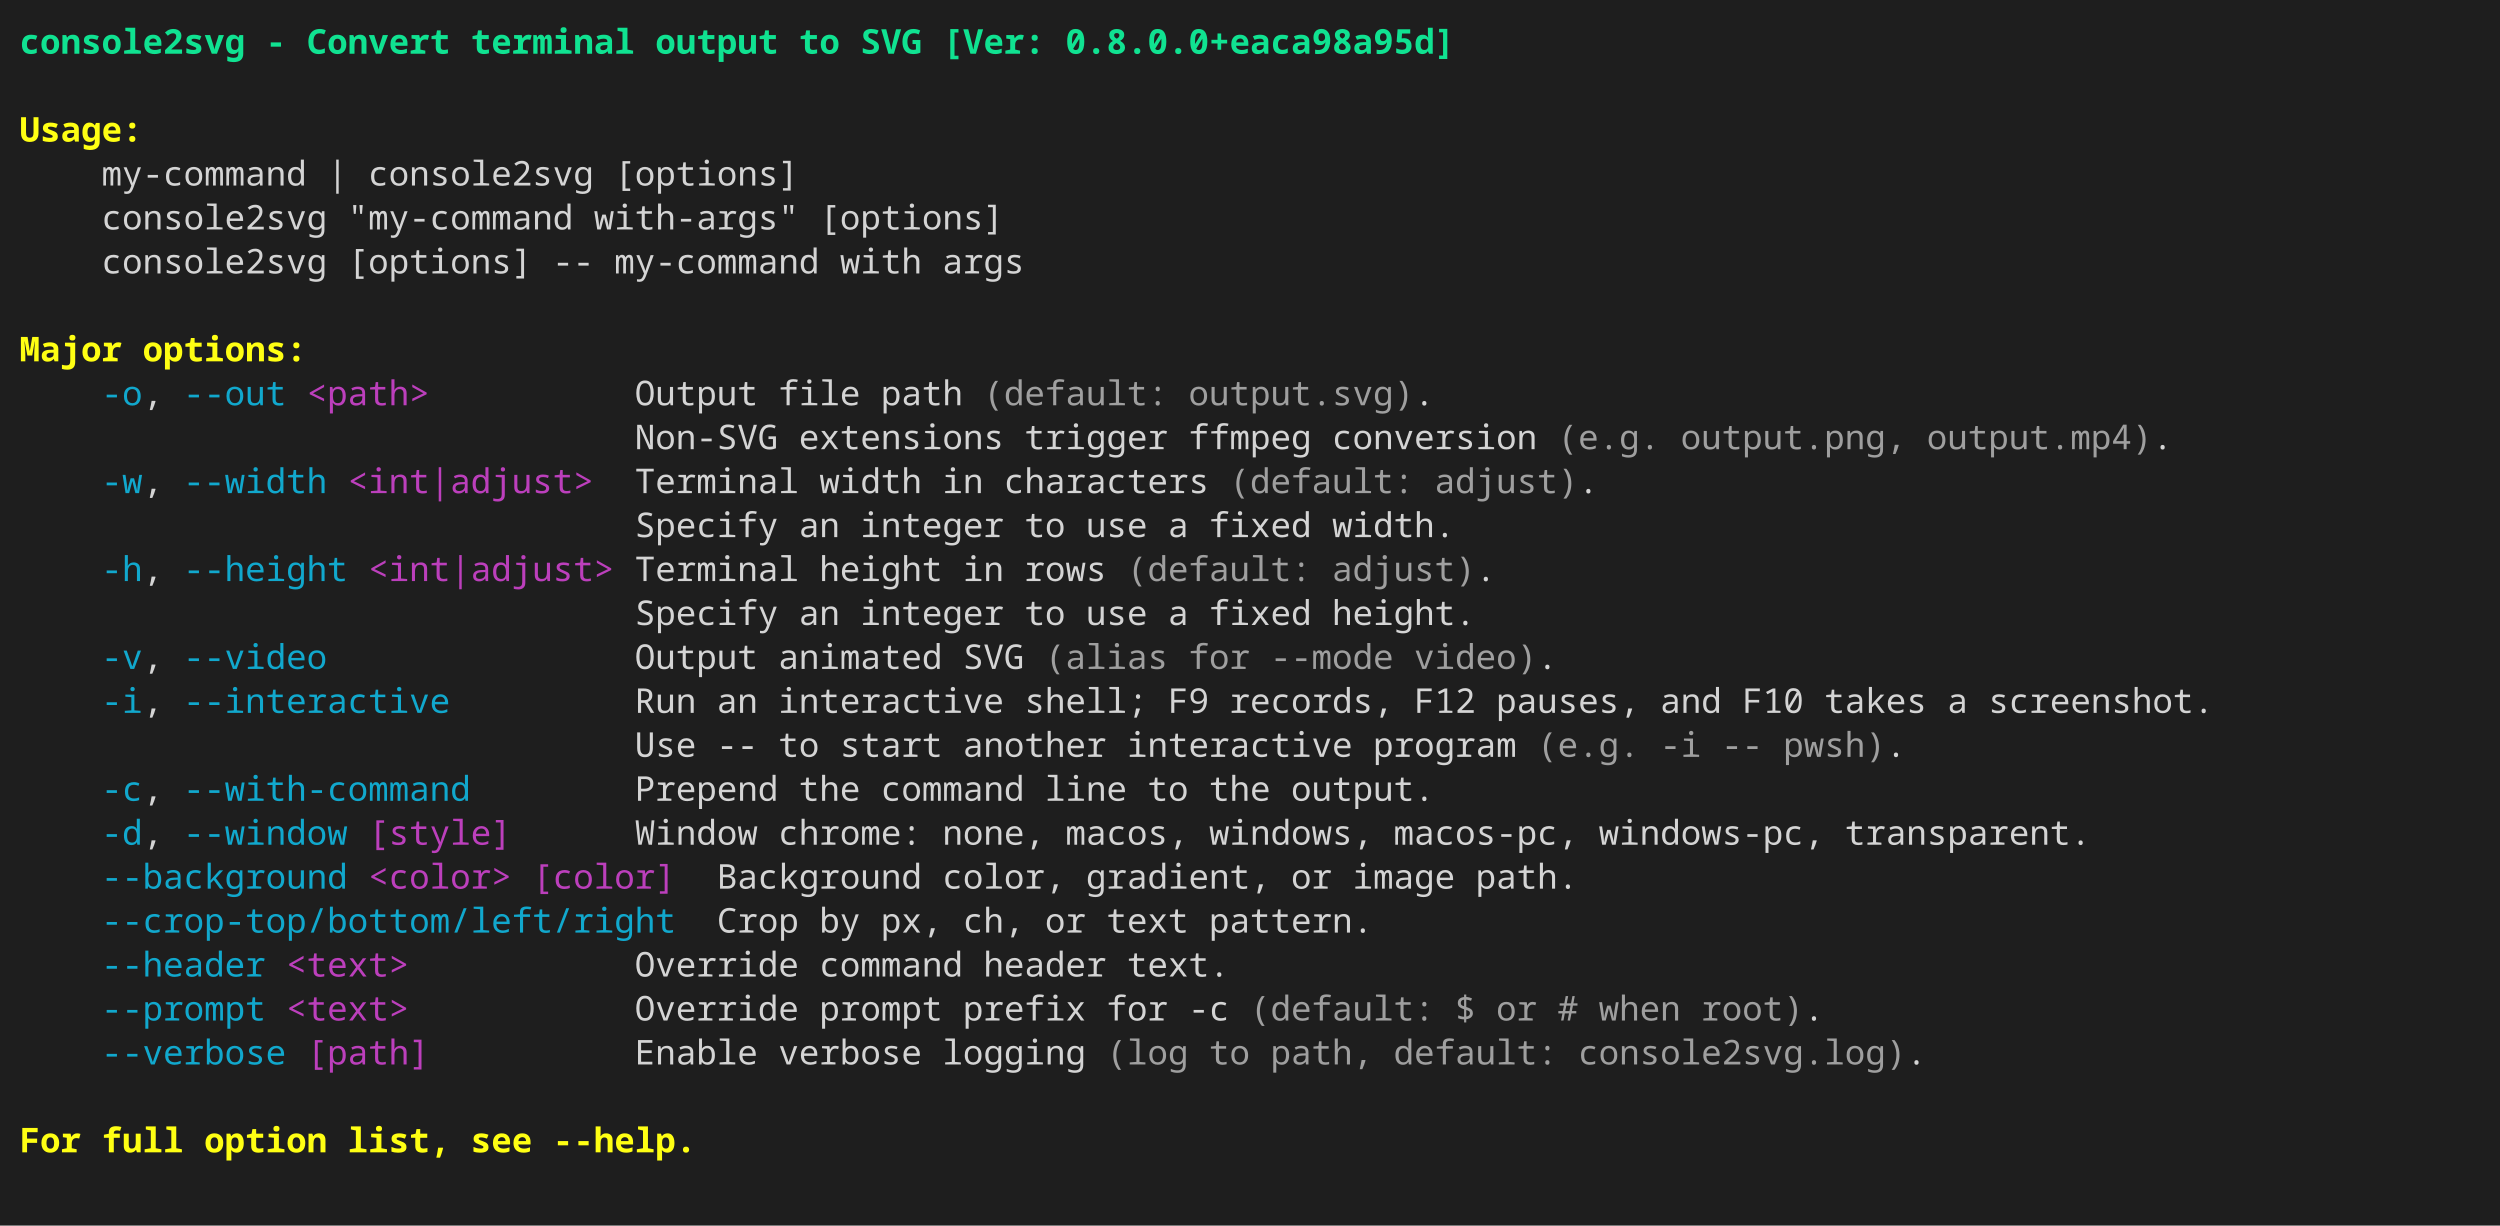
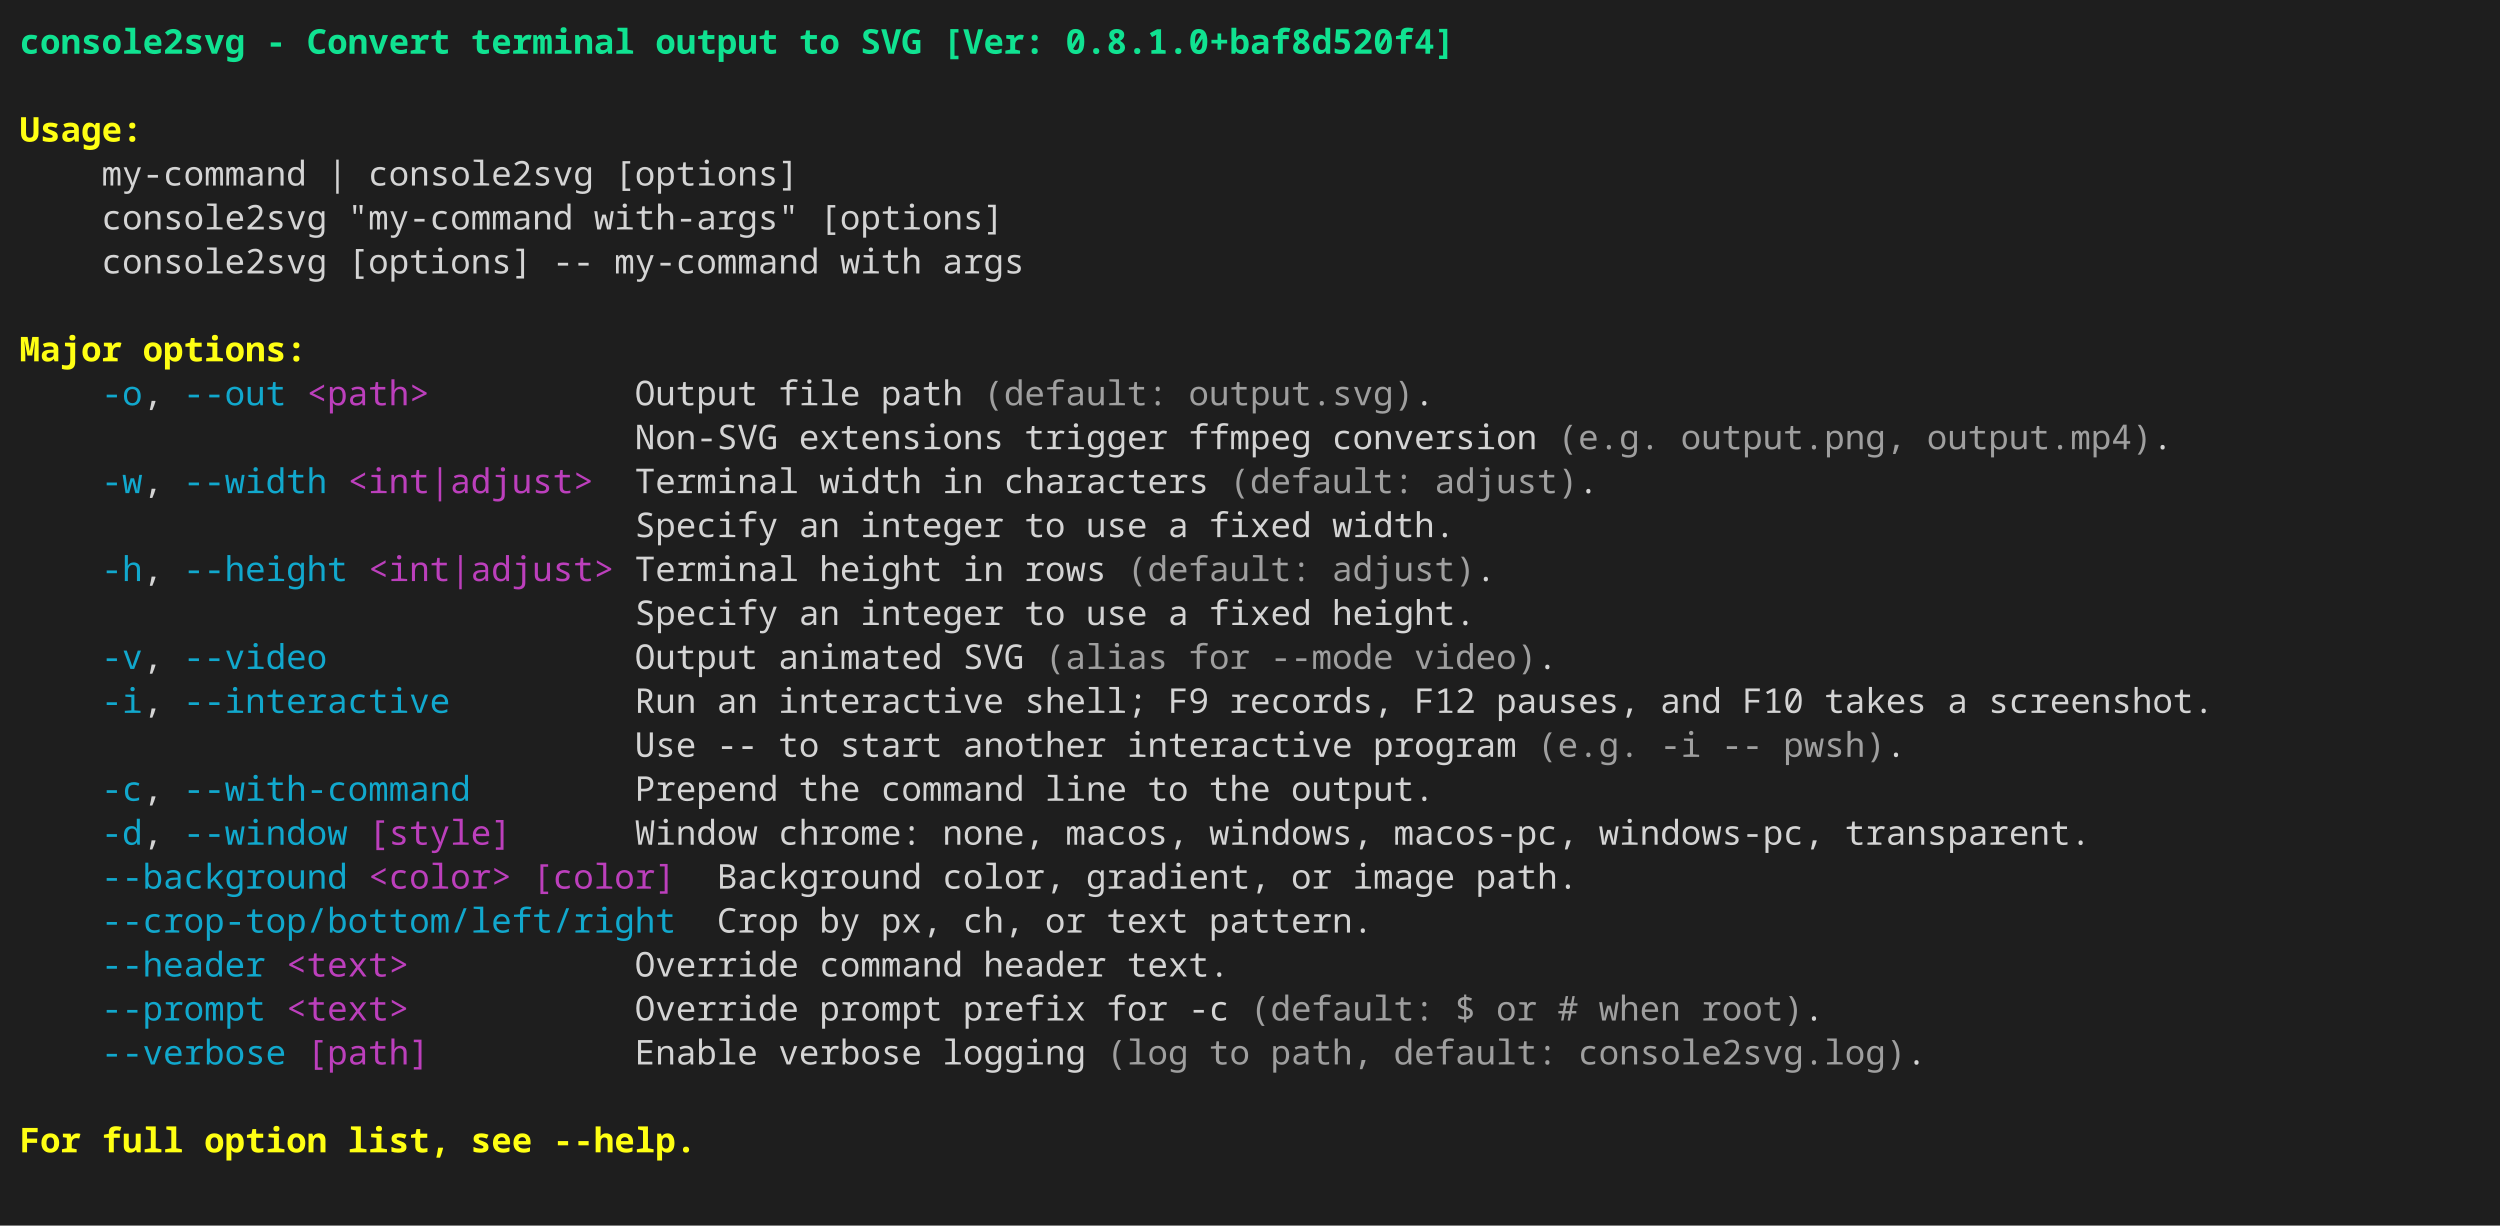
<svg xmlns="http://www.w3.org/2000/svg" width="1024" height="502" viewBox="0 0 1024 502" role="img" aria-label="console2svg output">
  <style>
.c2.c { font-family: "JetBrains Mono","Cascadia Mono","Segoe UI Mono","Noto Sans Mono","SFMono-Regular",Menlo,Consolas,"DejaVu Sans Mono","Liberation Mono",monospace; font-size: 14px; }
.c2 text { dominant-baseline: alphabetic; }
.c2 .q { shape-rendering: crispEdges; }
.c2 .w { white-space: pre; }
.c2 .aa{fill:#10E291;font-weight:bold}
.c2 .ab{fill:#FFFF13;font-weight:bold}
.c2 .ac{fill:#d4d4d4}
.c2 .ad{fill:#11a8cd}
.c2 .ae{fill:#bc3fbc}
.c2 .af{fill:#9F9F9F}
</style>
  <rect width="1024" height="502" fill="#1e1e1e" />
  <g class="c2 c" transform="translate(8 8)">
    <rect width="1008" height="486" fill="#1e1e1e" />
-     <text class="aa w" y="14" textLength="588">console2svg - Convert terminal output to SVG [Ver: 0.8.0.0+eaca98a95d]</text>
+     <text class="aa w" y="14" textLength="588">console2svg - Convert terminal output to SVG [Ver: 0.8.1.0+baf8d520f4]</text>
    <text class="ab" y="50" textLength="50.4">Usage:</text>
    <text class="ac w" x="33.6" y="68" textLength="285.6">my-command | console2svg [options]</text>
    <text class="ac w" x="33.6" y="86" textLength="369.6">console2svg "my-command with-args" [options]</text>
    <text class="ac w" x="33.6" y="104" textLength="378">console2svg [options] -- my-command with args</text>
    <text class="ab w" y="140" textLength="117.6">Major options:</text>
    <text class="ad" x="33.6" y="158" textLength="16.8">-o</text>
    <text class="ac" x="50.4" y="158" textLength="8.4">,</text>
    <text class="ad" x="67.2" y="158" textLength="42">--out</text>
    <text class="ae" x="117.6" y="158" textLength="50.4">&lt;path&gt;</text>
    <text class="ac w" x="252" y="158" textLength="134.4">Output file path</text>
    <text class="af w" x="394.8" y="158" textLength="176.4">(default: output.svg)</text>
    <text class="ac" x="571.2" y="158" textLength="8.4">.</text>
    <text class="ac w" x="252" y="176" textLength="369.6">Non-SVG extensions trigger ffmpeg conversion</text>
    <text class="af w" x="630" y="176" textLength="243.6">(e.g. output.png, output.mp4)</text>
    <text class="ac" x="873.6" y="176" textLength="8.4">.</text>
    <text class="ad" x="33.6" y="194" textLength="16.8">-w</text>
    <text class="ac" x="50.4" y="194" textLength="8.4">,</text>
    <text class="ad" x="67.2" y="194" textLength="58.8">--width</text>
    <text class="ae" x="134.4" y="194" textLength="100.8">&lt;int|adjust&gt;</text>
    <text class="ac w" x="252" y="194" textLength="235.2">Terminal width in characters</text>
    <text class="af w" x="495.6" y="194" textLength="142.8">(default: adjust)</text>
    <text class="ac" x="638.4" y="194" textLength="8.4">.</text>
    <text class="ac w" x="252" y="212" textLength="336">Specify an integer to use a fixed width.</text>
    <text class="ad" x="33.6" y="230" textLength="16.8">-h</text>
    <text class="ac" x="50.4" y="230" textLength="8.4">,</text>
    <text class="ad" x="67.2" y="230" textLength="67.2">--height</text>
    <text class="ae" x="142.8" y="230" textLength="100.8">&lt;int|adjust&gt;</text>
    <text class="ac w" x="252" y="230" textLength="193.2">Terminal height in rows</text>
    <text class="af w" x="453.6" y="230" textLength="142.8">(default: adjust)</text>
    <text class="ac" x="596.4" y="230" textLength="8.4">.</text>
    <text class="ac w" x="252" y="248" textLength="344.4">Specify an integer to use a fixed height.</text>
    <text class="ad" x="33.6" y="266" textLength="16.8">-v</text>
    <text class="ac" x="50.4" y="266" textLength="8.4">,</text>
    <text class="ad" x="67.2" y="266" textLength="58.8">--video</text>
    <text class="ac w" x="252" y="266" textLength="159.6">Output animated SVG</text>
    <text class="af w" x="420" y="266" textLength="201.6">(alias for --mode video)</text>
    <text class="ac" x="621.6" y="266" textLength="8.4">.</text>
    <text class="ad" x="33.6" y="284" textLength="16.8">-i</text>
    <text class="ac" x="50.4" y="284" textLength="8.4">,</text>
    <text class="ad" x="67.2" y="284" textLength="109.2">--interactive</text>
    <text class="ac w" x="252" y="284" textLength="646.8">Run an interactive shell; F9 records, F12 pauses, and F10 takes a screenshot.</text>
    <text class="ac w" x="252" y="302" textLength="361.2">Use -- to start another interactive program</text>
    <text class="af w" x="621.6" y="302" textLength="142.8">(e.g. -i -- pwsh)</text>
    <text class="ac" x="764.4" y="302" textLength="8.4">.</text>
    <text class="ad" x="33.6" y="320" textLength="16.8">-c</text>
    <text class="ac" x="50.4" y="320" textLength="8.4">,</text>
    <text class="ad" x="67.2" y="320" textLength="117.6">--with-command</text>
    <text class="ac w" x="252" y="320" textLength="327.6">Prepend the command line to the output.</text>
    <text class="ad" x="33.6" y="338" textLength="16.8">-d</text>
    <text class="ac" x="50.4" y="338" textLength="8.4">,</text>
    <text class="ad" x="67.2" y="338" textLength="67.2">--window</text>
    <text class="ae" x="142.8" y="338" textLength="58.8">[style]</text>
    <text class="ac w" x="252" y="338" textLength="596.4">Window chrome: none, macos, windows, macos-pc, windows-pc, transparent.</text>
    <text class="ad" x="33.6" y="356" textLength="100.8">--background</text>
    <text class="ae" x="142.8" y="356" textLength="58.8">&lt;color&gt;</text>
    <text class="ae" x="210" y="356" textLength="58.8">[color]</text>
    <text class="ac w" x="285.6" y="356" textLength="352.8">Background color, gradient, or image path.</text>
    <text class="ad" x="33.6" y="374" textLength="235.2">--crop-top/bottom/left/right</text>
    <text class="ac w" x="285.6" y="374" textLength="268.8">Crop by px, ch, or text pattern.</text>
    <text class="ad" x="33.6" y="392" textLength="67.2">--header</text>
    <text class="ae" x="109.2" y="392" textLength="50.4">&lt;text&gt;</text>
    <text class="ac w" x="252" y="392" textLength="243.6">Override command header text.</text>
    <text class="ad" x="33.6" y="410" textLength="67.2">--prompt</text>
    <text class="ae" x="109.2" y="410" textLength="50.4">&lt;text&gt;</text>
    <text class="ac w" x="252" y="410" textLength="243.6">Override prompt prefix for -c</text>
    <text class="af w" x="504" y="410" textLength="226.8">(default: $ or # when root)</text>
    <text class="ac" x="730.8" y="410" textLength="8.4">.</text>
    <text class="ad" x="33.6" y="428" textLength="75.6">--verbose</text>
    <text class="ae" x="117.6" y="428" textLength="50.4">[path]</text>
    <text class="ac w" x="252" y="428" textLength="184.8">Enable verbose logging</text>
    <text class="af w" x="445.2" y="428" textLength="327.6">(log to path, default: console2svg.log)</text>
    <text class="ac" x="772.8" y="428" textLength="8.4">.</text>
    <text class="ab w" y="464" textLength="277.2">For full option list, see --help.</text>
  </g>
</svg>
